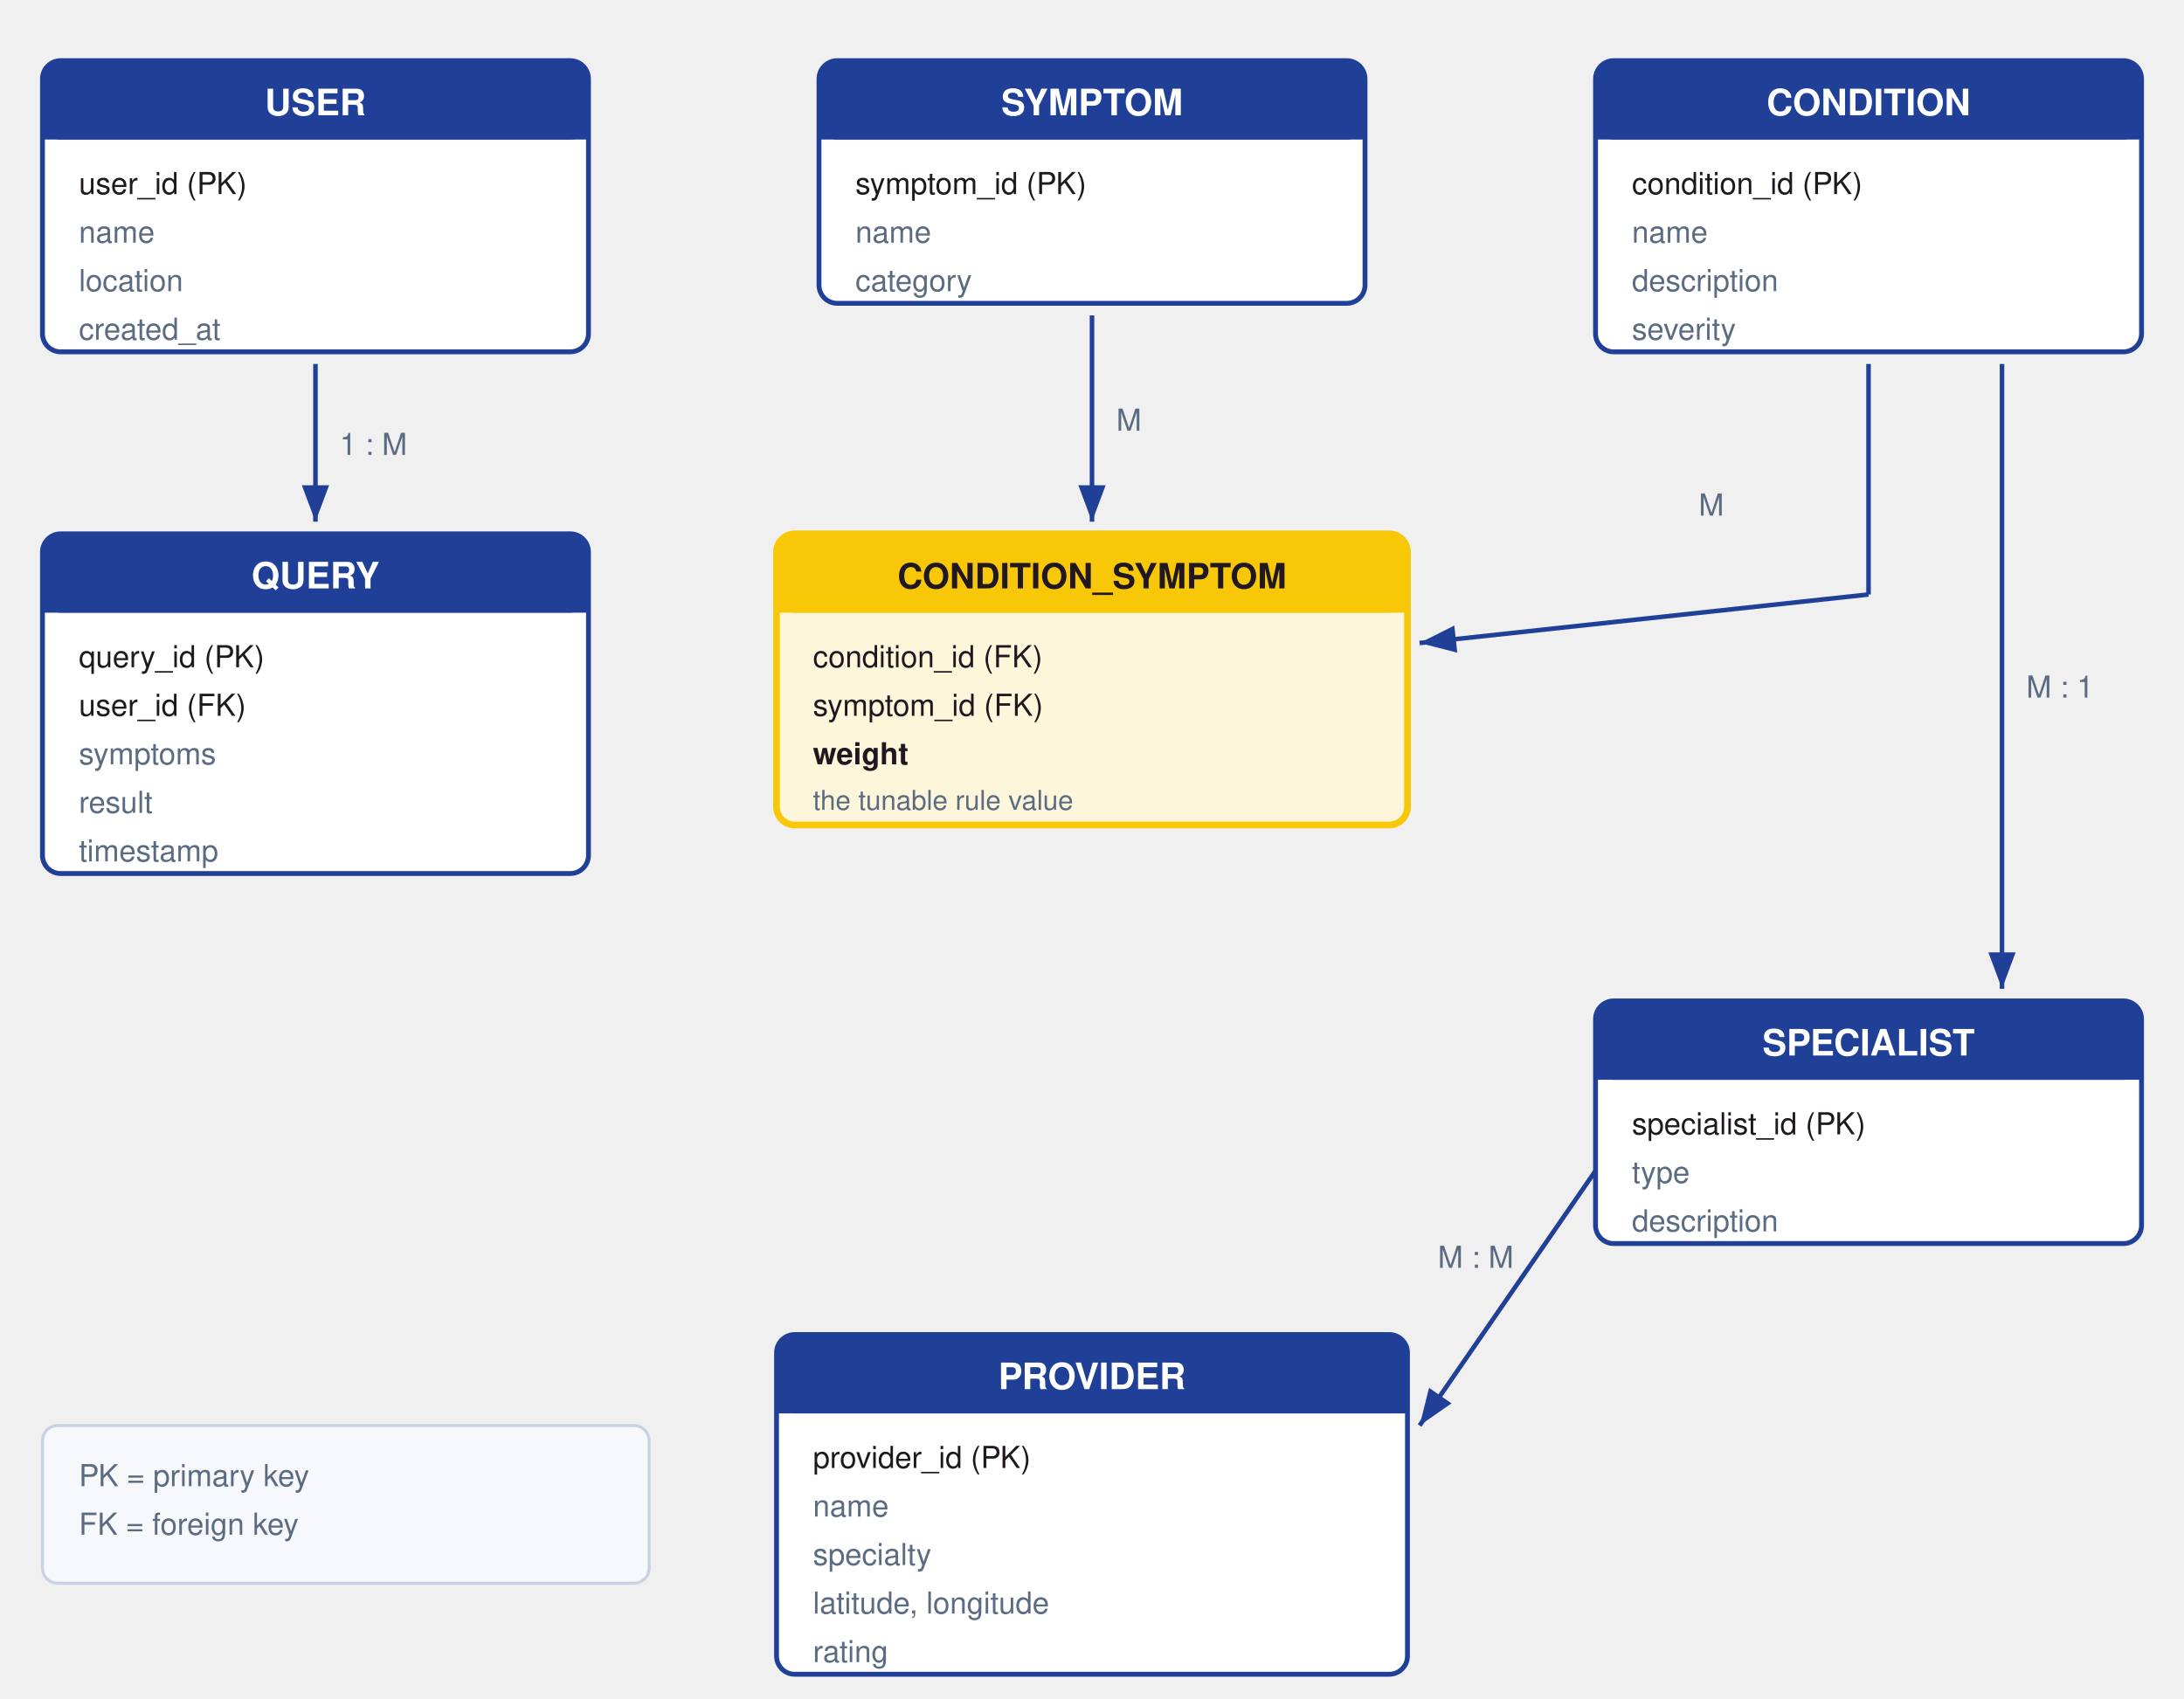
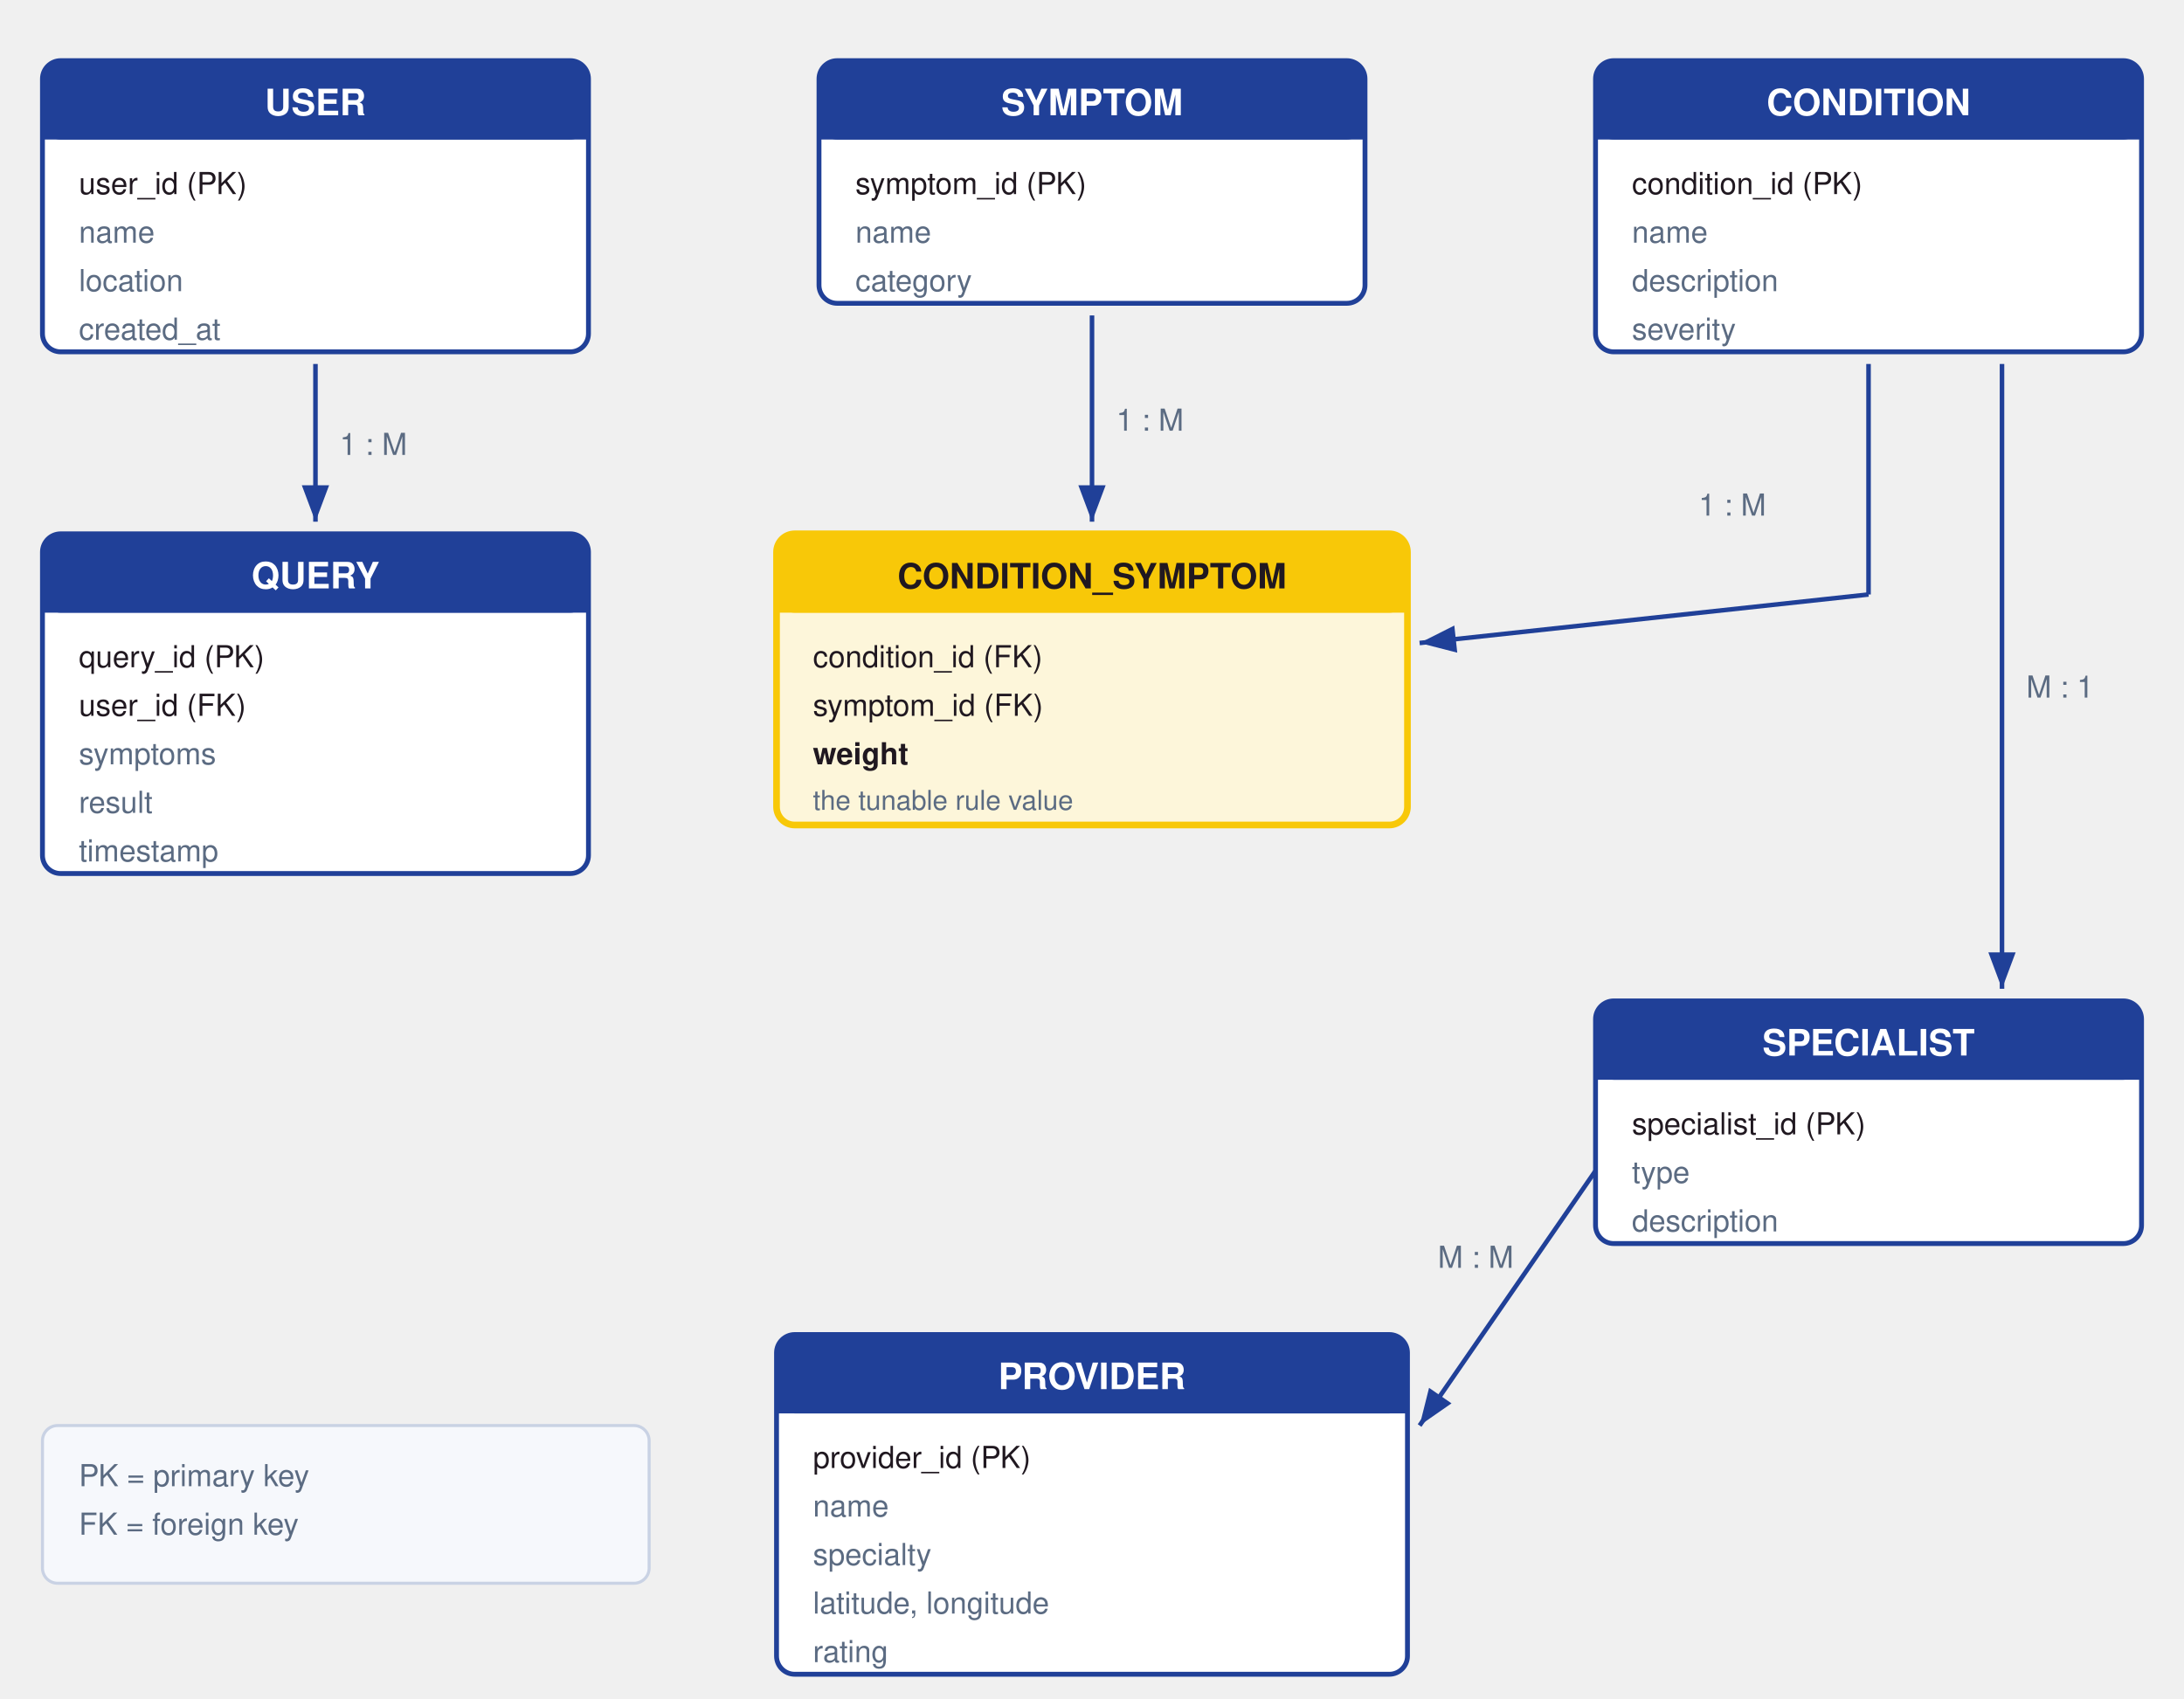
<svg viewBox="0 0 720 560" width="100%" role="img" aria-label="Entity relationship diagram showing User, Query, Symptom, Condition, Condition_Symptom, Specialist and Provider" style="font-family:Helvetica,Arial,sans-serif">
  <defs>
    <marker id="aE" markerWidth="8" markerHeight="6" refX="8" refY="3" orient="auto">
      <polygon points="0 0, 8 3, 0 6" fill="#204098" />
    </marker>
  </defs>
  <rect x="14" y="20" width="180" height="96" rx="6" fill="#ffffff" stroke="#204098" stroke-width="1.6" />
  <rect x="14" y="20" width="180" height="26" rx="6" fill="#204098" />
  <rect x="14" y="38" width="180" height="8" fill="#204098" />
  <text x="104" y="38" text-anchor="middle" font-size="12" font-weight="bold" fill="#ffffff">USER</text>
  <text x="26" y="64" font-size="10" fill="#201820">user_id (PK)</text>
  <text x="26" y="80" font-size="10" fill="#5B6B82">name</text>
  <text x="26" y="96" font-size="10" fill="#5B6B82">location</text>
  <text x="26" y="112" font-size="10" fill="#5B6B82">created_at</text>
  <rect x="14" y="176" width="180" height="112" rx="6" fill="#ffffff" stroke="#204098" stroke-width="1.6" />
  <rect x="14" y="176" width="180" height="26" rx="6" fill="#204098" />
  <rect x="14" y="194" width="180" height="8" fill="#204098" />
  <text x="104" y="194" text-anchor="middle" font-size="12" font-weight="bold" fill="#ffffff">QUERY</text>
  <text x="26" y="220" font-size="10" fill="#201820">query_id (PK)</text>
  <text x="26" y="236" font-size="10" fill="#201820">user_id (FK)</text>
  <text x="26" y="252" font-size="10" fill="#5B6B82">symptoms</text>
  <text x="26" y="268" font-size="10" fill="#5B6B82">result</text>
  <text x="26" y="284" font-size="10" fill="#5B6B82">timestamp</text>
  <line x1="104" y1="120" x2="104" y2="172" stroke="#204098" stroke-width="1.5" marker-end="url(#aE)" />
  <text x="112" y="150" font-size="10" fill="#5B6B82">1 : M</text>
  <rect x="270" y="20" width="180" height="80" rx="6" fill="#ffffff" stroke="#204098" stroke-width="1.6" />
  <rect x="270" y="20" width="180" height="26" rx="6" fill="#204098" />
  <rect x="270" y="38" width="180" height="8" fill="#204098" />
  <text x="360" y="38" text-anchor="middle" font-size="12" font-weight="bold" fill="#ffffff">SYMPTOM</text>
  <text x="282" y="64" font-size="10" fill="#201820">symptom_id (PK)</text>
  <text x="282" y="80" font-size="10" fill="#5B6B82">name</text>
  <text x="282" y="96" font-size="10" fill="#5B6B82">category</text>
  <rect x="256" y="176" width="208" height="96" rx="6" fill="#fdf6da" stroke="#F8C808" stroke-width="2.2" />
  <rect x="256" y="176" width="208" height="26" rx="6" fill="#F8C808" />
  <rect x="256" y="194" width="208" height="8" fill="#F8C808" />
  <text x="360" y="194" text-anchor="middle" font-size="11.5" font-weight="bold" fill="#201820">CONDITION_SYMPTOM</text>
  <text x="268" y="220" font-size="10" fill="#201820">condition_id (FK)</text>
  <text x="268" y="236" font-size="10" fill="#201820">symptom_id (FK)</text>
  <text x="268" y="252" font-size="10" font-weight="bold" fill="#201820">weight</text>
  <text x="268" y="267" font-size="9" fill="#5B6B82">the tunable rule value</text>
  <line x1="360" y1="104" x2="360" y2="172" stroke="#204098" stroke-width="1.5" marker-end="url(#aE)" />
-   <text x="368" y="142" font-size="10" fill="#5B6B82">M</text>
+   <text x="368" y="142" font-size="10" fill="#5B6B82">1 : M</text>
  <rect x="526" y="20" width="180" height="96" rx="6" fill="#ffffff" stroke="#204098" stroke-width="1.6" />
  <rect x="526" y="20" width="180" height="26" rx="6" fill="#204098" />
  <rect x="526" y="38" width="180" height="8" fill="#204098" />
  <text x="616" y="38" text-anchor="middle" font-size="12" font-weight="bold" fill="#ffffff">CONDITION</text>
  <text x="538" y="64" font-size="10" fill="#201820">condition_id (PK)</text>
  <text x="538" y="80" font-size="10" fill="#5B6B82">name</text>
  <text x="538" y="96" font-size="10" fill="#5B6B82">description</text>
  <text x="538" y="112" font-size="10" fill="#5B6B82">severity</text>
  <line x1="616" y1="120" x2="616" y2="196" stroke="#204098" stroke-width="1.5" />
  <line x1="616" y1="196" x2="468" y2="212" stroke="#204098" stroke-width="1.5" marker-end="url(#aE)" />
-   <text x="560" y="170" font-size="10" fill="#5B6B82">M</text>
+   <text x="560" y="170" font-size="10" fill="#5B6B82">1 : M</text>
  <rect x="526" y="330" width="180" height="80" rx="6" fill="#ffffff" stroke="#204098" stroke-width="1.6" />
  <rect x="526" y="330" width="180" height="26" rx="6" fill="#204098" />
  <rect x="526" y="348" width="180" height="8" fill="#204098" />
  <text x="616" y="348" text-anchor="middle" font-size="12" font-weight="bold" fill="#ffffff">SPECIALIST</text>
  <text x="538" y="374" font-size="10" fill="#201820">specialist_id (PK)</text>
  <text x="538" y="390" font-size="10" fill="#5B6B82">type</text>
  <text x="538" y="406" font-size="10" fill="#5B6B82">description</text>
  <line x1="660" y1="120" x2="660" y2="326" stroke="#204098" stroke-width="1.5" marker-end="url(#aE)" />
  <text x="668" y="230" font-size="10" fill="#5B6B82">M : 1</text>
  <rect x="256" y="440" width="208" height="112" rx="6" fill="#ffffff" stroke="#204098" stroke-width="1.6" />
  <rect x="256" y="440" width="208" height="26" rx="6" fill="#204098" />
  <rect x="256" y="458" width="208" height="8" fill="#204098" />
  <text x="360" y="458" text-anchor="middle" font-size="12" font-weight="bold" fill="#ffffff">PROVIDER</text>
  <text x="268" y="484" font-size="10" fill="#201820">provider_id (PK)</text>
  <text x="268" y="500" font-size="10" fill="#5B6B82">name</text>
  <text x="268" y="516" font-size="10" fill="#5B6B82">specialty</text>
  <text x="268" y="532" font-size="10" fill="#5B6B82">latitude, longitude</text>
  <text x="268" y="548" font-size="10" fill="#5B6B82">rating</text>
  <line x1="526" y1="386" x2="468" y2="470" stroke="#204098" stroke-width="1.5" marker-end="url(#aE)" />
  <text x="474" y="418" font-size="10" fill="#5B6B82">M : M</text>
  <rect x="14" y="470" width="200" height="52" rx="5" fill="#f6f8fc" stroke="#c9d2e4" />
  <text x="26" y="490" font-size="10" fill="#5B6B82">PK = primary key</text>
  <text x="26" y="506" font-size="10" fill="#5B6B82">FK = foreign key</text>
</svg>
